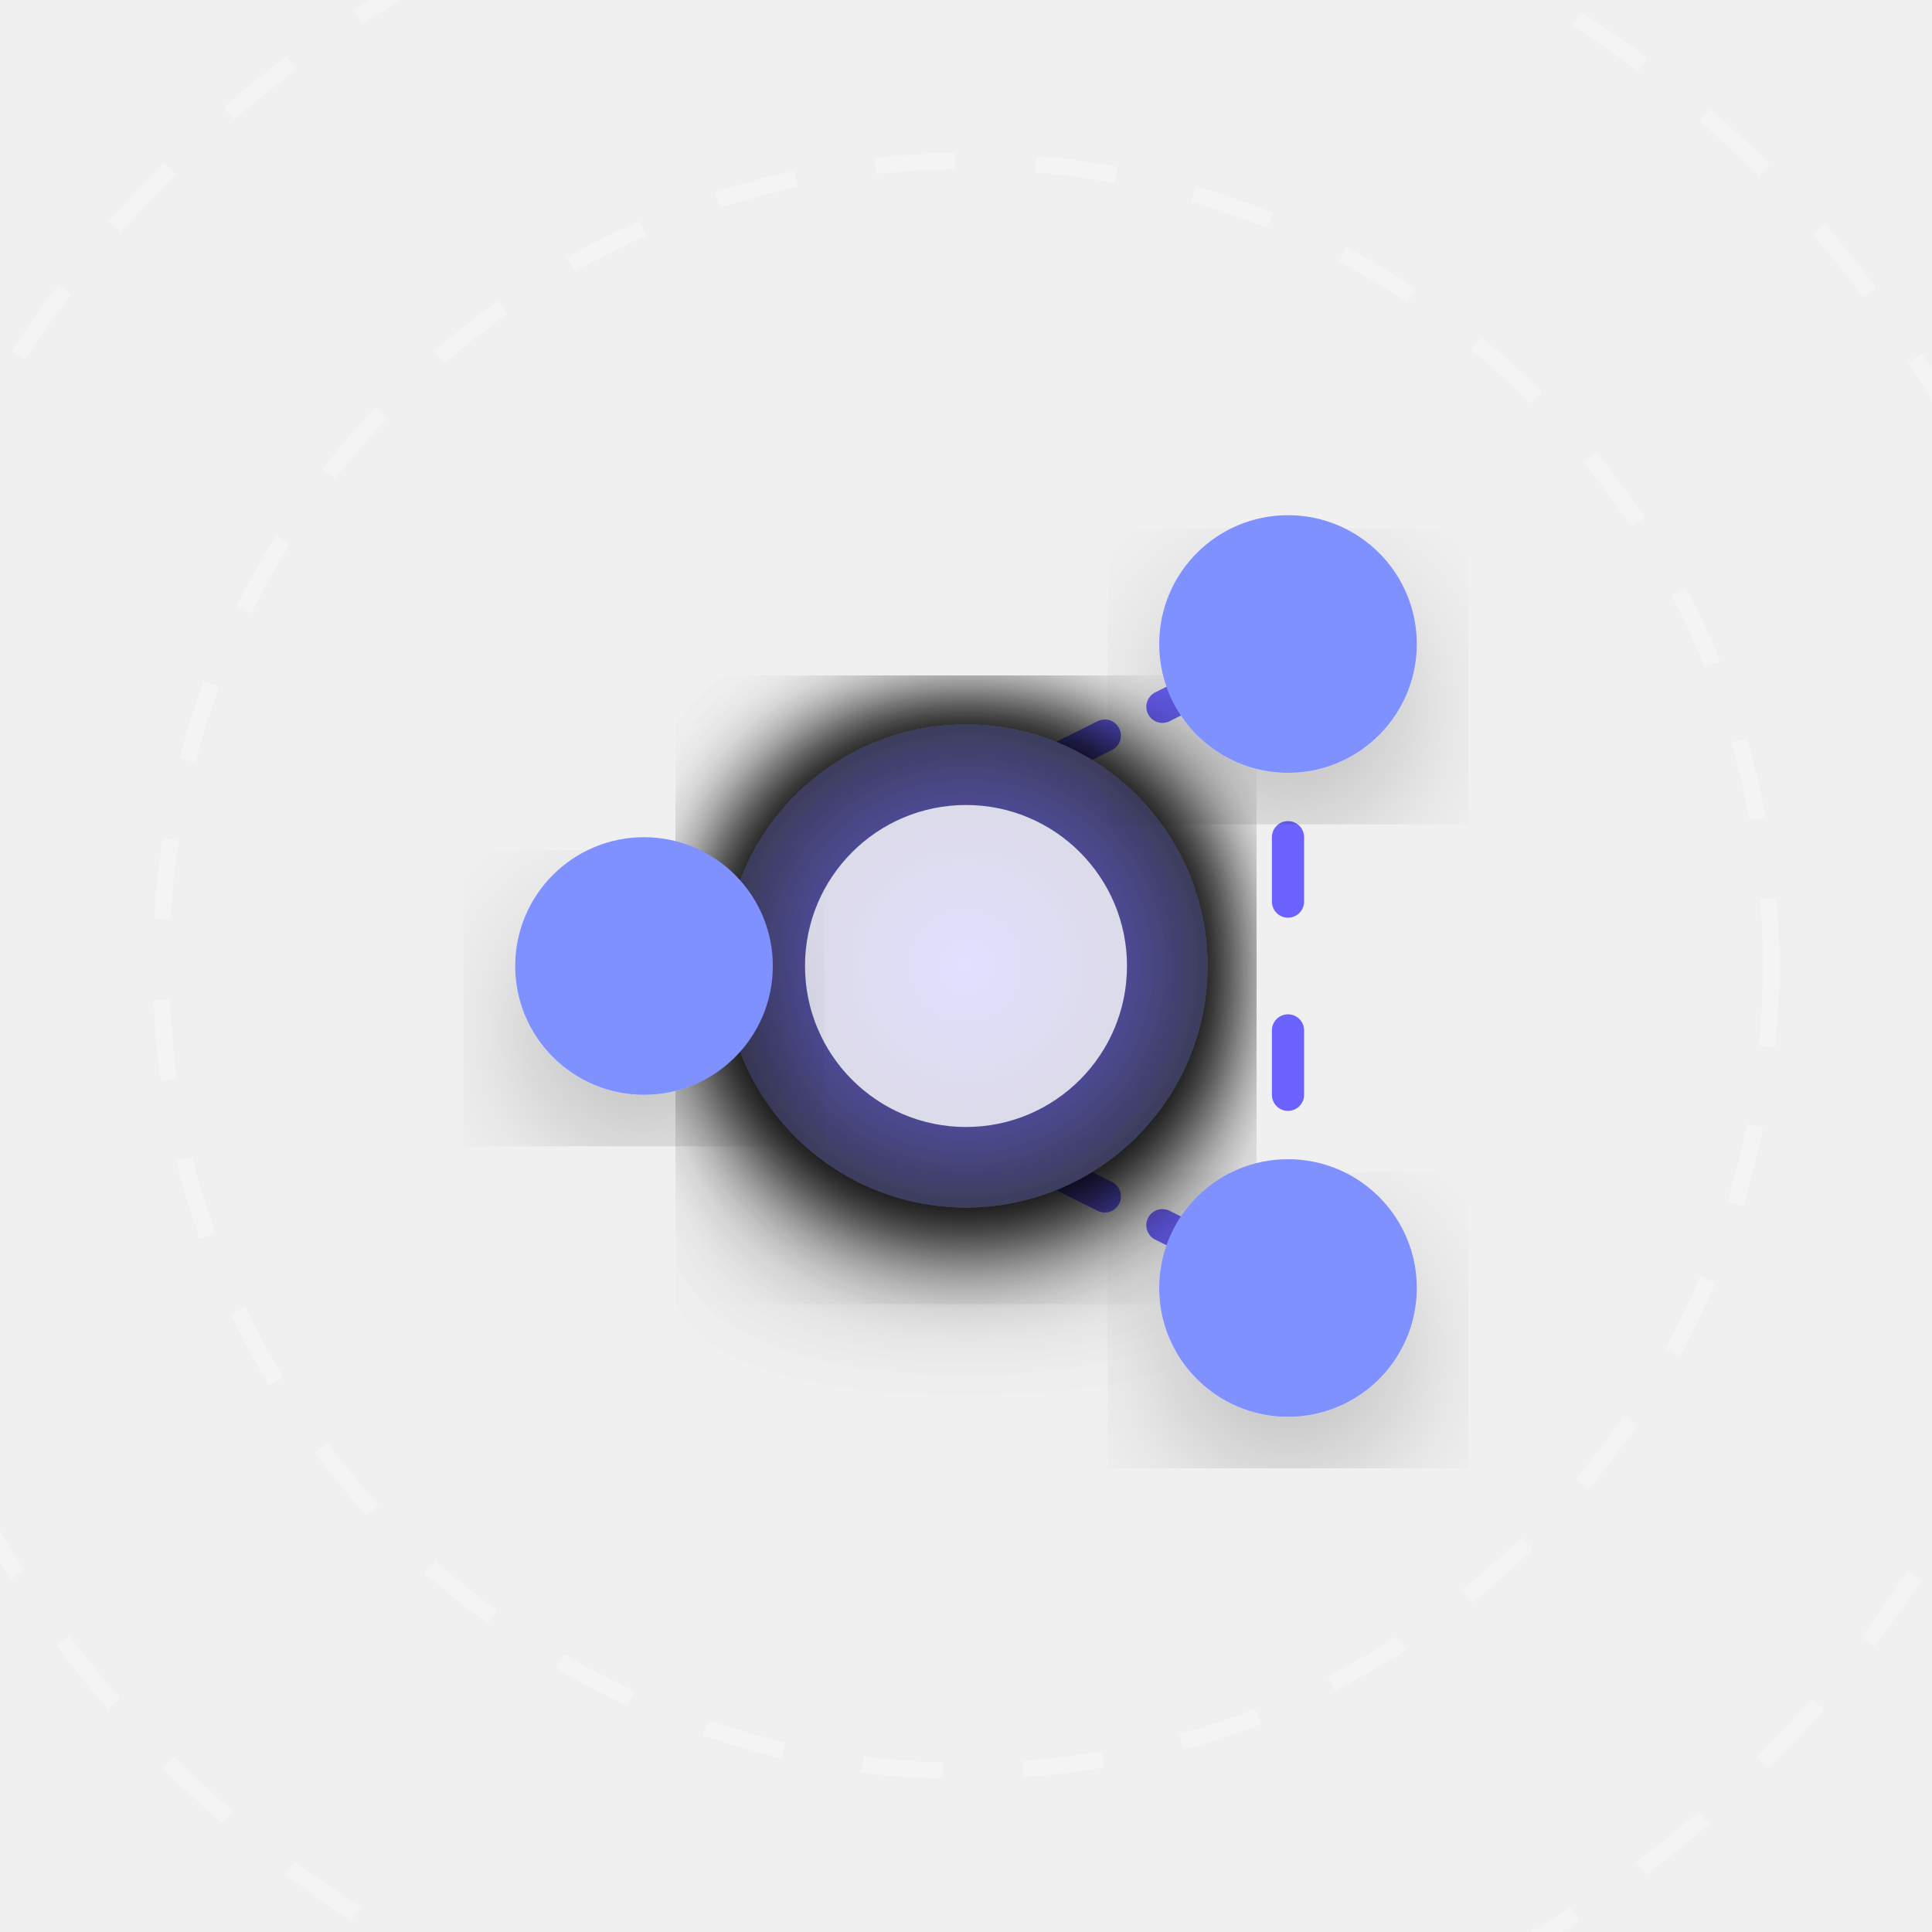
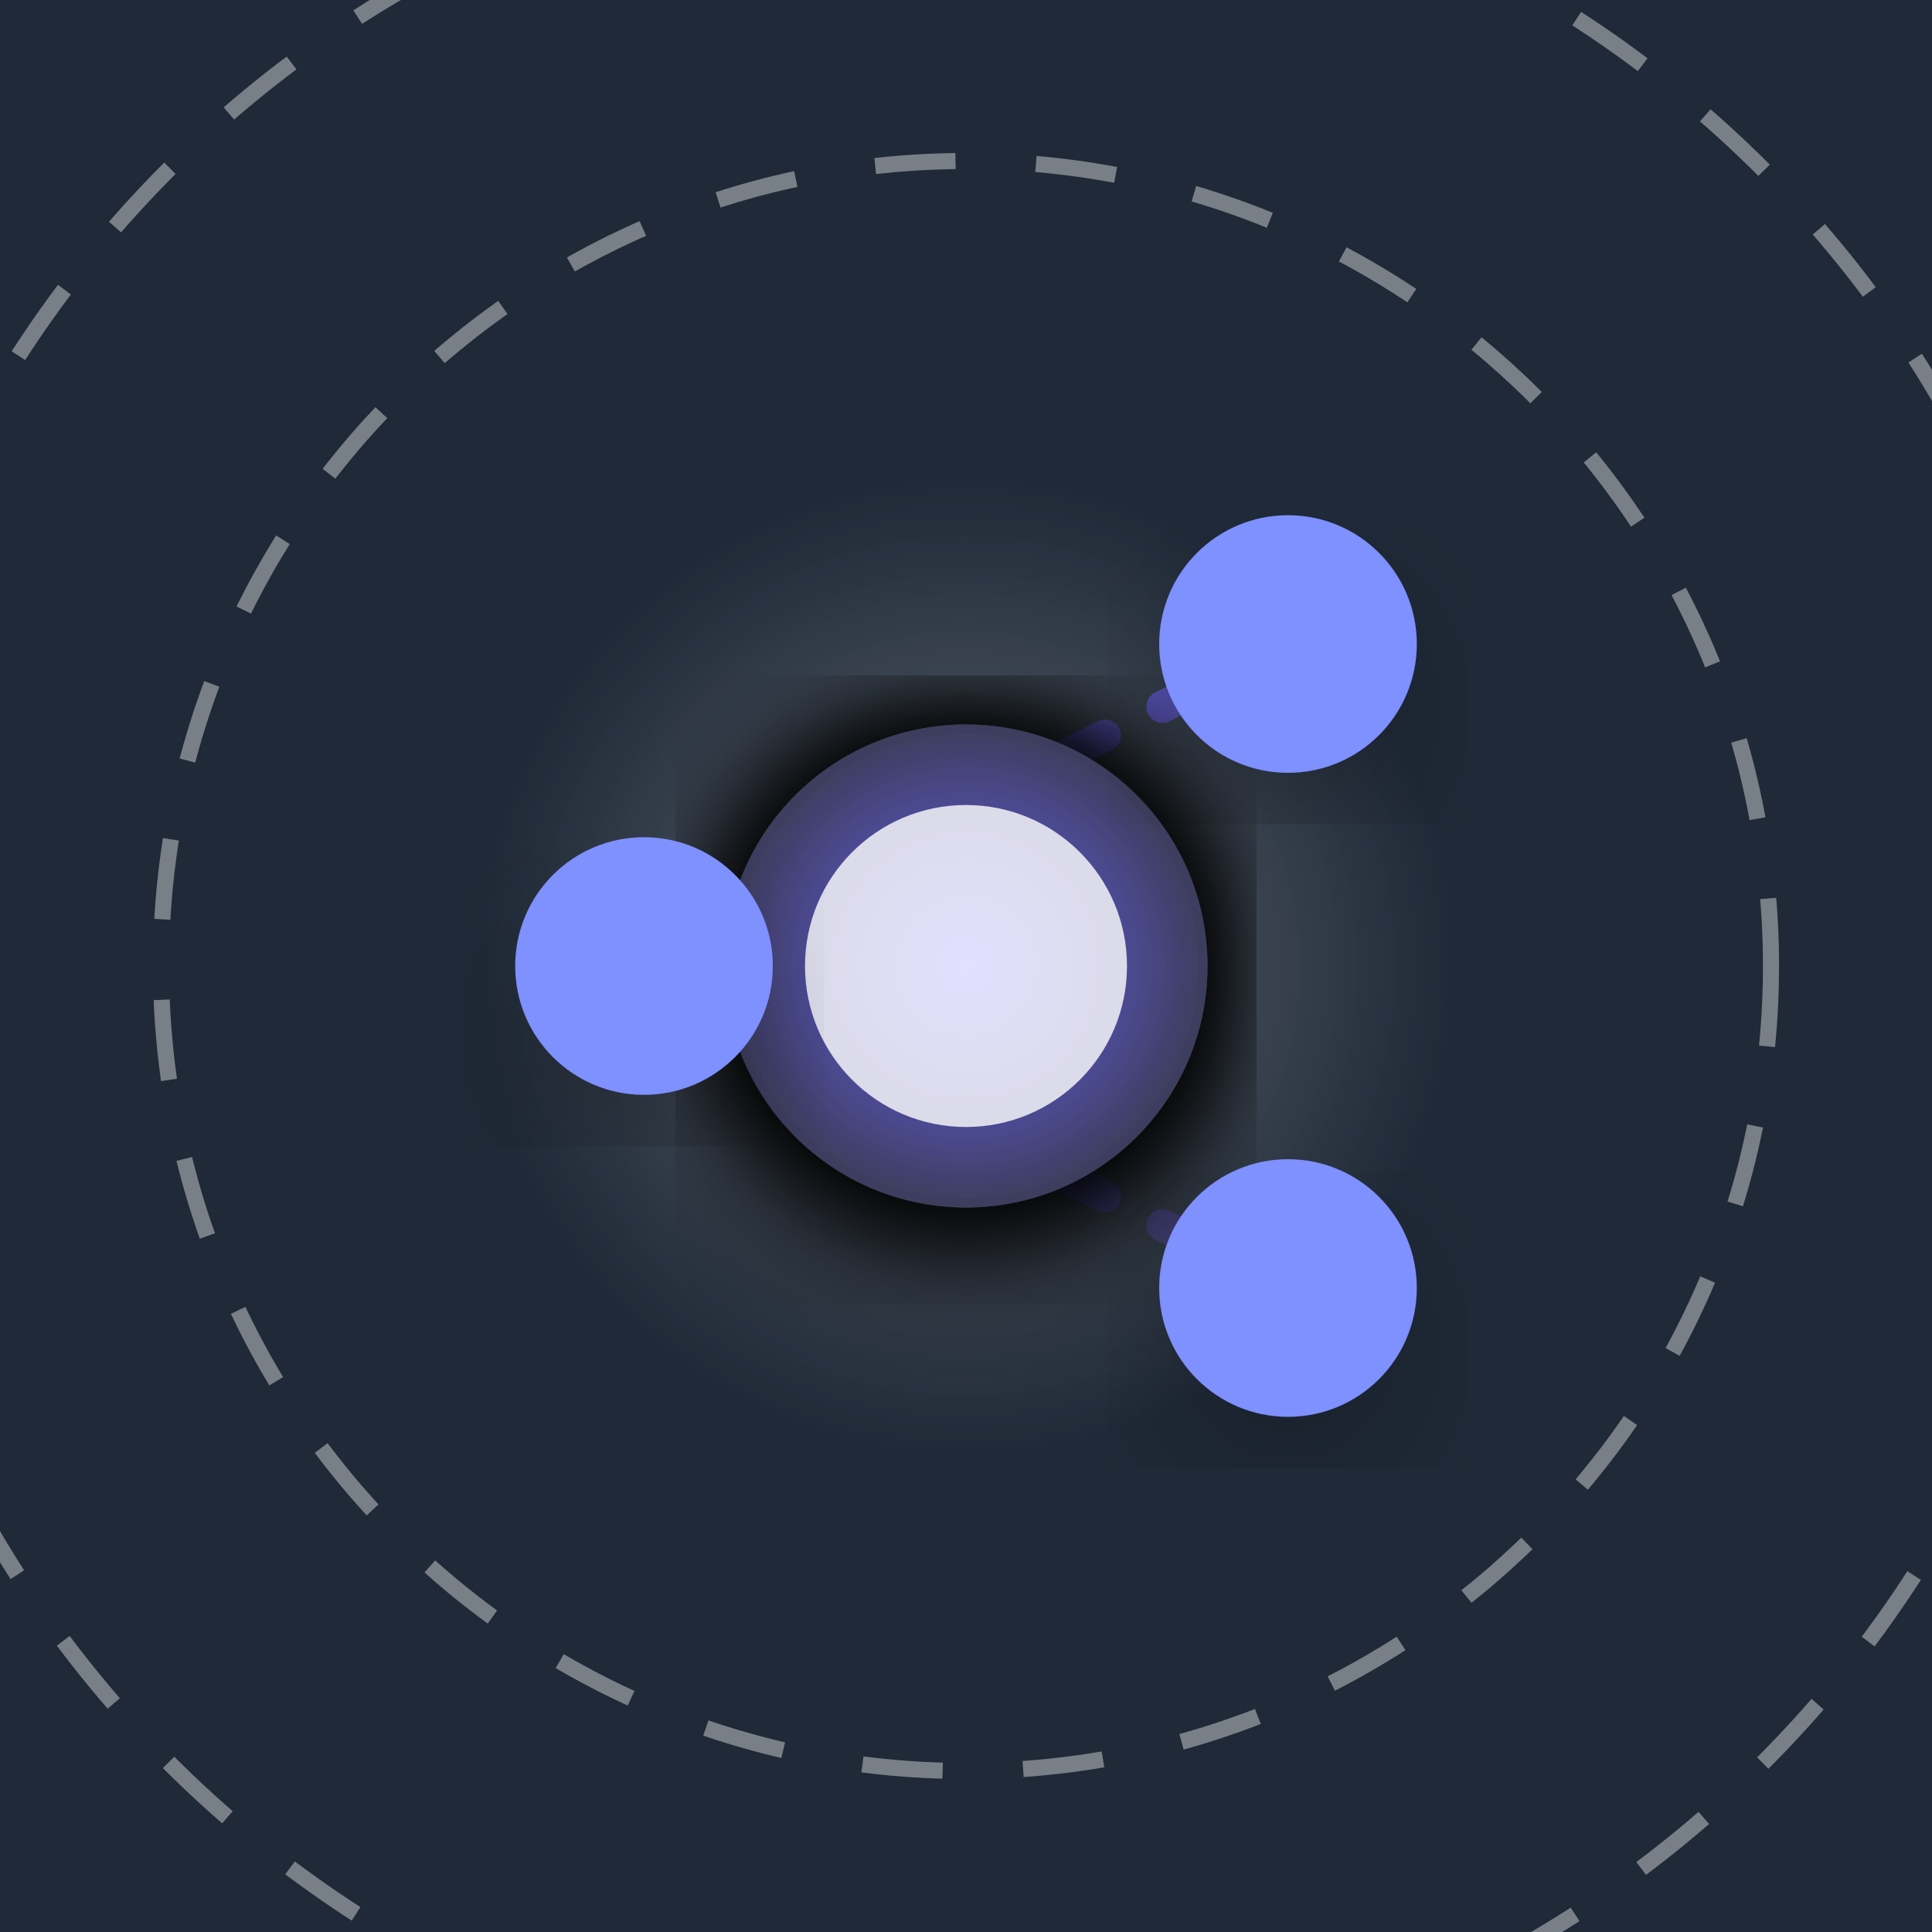
<svg xmlns="http://www.w3.org/2000/svg" width="120" height="120" viewBox="0 0 120 120">
  <defs>
    <radialGradient id="nodeGrad" cx="50%" cy="50%" r="50%" fx="50%" fy="50%">
      <stop offset="0%" style="stop-color:#6c63ff; stop-opacity:1" />
      <stop offset="100%" style="stop-color:#3d3d5c; stop-opacity:1" />
    </radialGradient>
+     <linearGradient id="lineGrad" x1="0%" y1="0%" x2="100%" y2="100%">
+       <stop offset="0%" style="stop-color:#6c63ff; stop-opacity:1">
+         <animate attributeName="stop-color" values="#6c63ff;#a0abff;#6c63ff" dur="4s" repeatCount="indefinite" />
+       </stop>
+       <stop offset="100%" style="stop-color:#3d3d5c; stop-opacity:1" />
+     </linearGradient>
    <filter id="dropShadow" x="-20%" y="-20%" width="140%" height="140%">
      <feDropShadow dx="0" dy="4" stdDeviation="4" flood-color="#000000" flood-opacity="0.2" />
    </filter>
    <filter id="glow" height="300%">
      <feMorphology in="SourceAlpha" operator="dilate" radius="2" result="thick" />
      <feGaussianBlur in="thick" stdDeviation="3" result="blurred" />
      <feMerge>
        <feMergeNode in="blurred" />
        <feMergeNode in="blurred" />
        <feMergeNode in="SourceGraphic" />
      </feMerge>
    </filter>
-     <animateTransform id="lineAnimate" attributeName="stroke-dashoffset" from="1000" to="0" dur="5s" repeatCount="indefinite" />
+     <radialGradient id="rippleGrad" cx="50%" cy="50%" r="50%">
+       <stop offset="0%" style="stop-color:#ffffff; stop-opacity:0.5" />
+       <stop offset="100%" style="stop-color:#ffffff; stop-opacity:0" />
+     </radialGradient>
  </defs>
-   <rect width="120" height="120" fill="none" />
-   <g stroke="#6c63ff" stroke-width="2" stroke-linecap="round">
+   <rect width="120" height="120" fill="#1f2937" />
+   <g>
+     <circle cx="60" cy="60" r="30" fill="url(#rippleGrad)" opacity="0.6">
+       <animate attributeName="r" from="30" to="70" dur="4s" repeatCount="indefinite" />
+       <animate attributeName="opacity" values="0.6;0" dur="4s" repeatCount="indefinite" />
+     </circle>
+   </g>
+   <g stroke="url(#lineGrad)" stroke-width="2" stroke-linecap="round">
    <line x1="40" y1="60" x2="80" y2="40" stroke-dasharray="8,4">
-       <animate attributeName="stroke-dasharray" values="8,4;4,8;8,4" dur="4s" repeatCount="indefinite" />
+       <animate attributeName="stroke-dasharray" values="8,4;4,8;8,4" dur="2s" repeatCount="indefinite" />
    </line>
    <line x1="40" y1="60" x2="80" y2="80" stroke-dasharray="8,4">
-       <animate attributeName="stroke-dasharray" values="8,4;4,8;8,4" dur="4s" repeatCount="indefinite" />
+       <animate attributeName="stroke-dasharray" values="8,4;4,8;8,4" dur="2s" repeatCount="indefinite" />
    </line>
    <line x1="80" y1="40" x2="80" y2="80" stroke-dasharray="4,8">
-       <animate attributeName="stroke-dasharray" values="4,8;8,4;4,8" dur="4s" repeatCount="indefinite" />
+       <animate attributeName="stroke-dasharray" values="4,8;8,4;4,8" dur="2s" repeatCount="indefinite" />
    </line>
  </g>
  <g filter="url(#glow)">
    <circle cx="60" cy="60" r="15" fill="url(#nodeGrad)" filter="url(#dropShadow)" />
    <circle cx="60" cy="60" r="10" fill="#ffffff" opacity="0.8">
      <animate attributeName="r" values="10;12;10" dur="3s" repeatCount="indefinite" />
      <animate attributeName="opacity" values="0.8;1;0.8" dur="3s" repeatCount="indefinite" />
    </circle>
  </g>
  <g>
    <circle cx="40" cy="60" r="8" fill="#7f90ff" filter="url(#dropShadow)">
      <animate attributeName="r" values="8;10;8" dur="2s" repeatCount="indefinite" />
      <animate attributeName="fill" values="#7f90ff;#a0abff;#7f90ff" dur="2s" repeatCount="indefinite" />
    </circle>
    <circle cx="80" cy="80" r="8" fill="#7f90ff" filter="url(#dropShadow)">
      <animate attributeName="r" values="8;10;8" dur="2.5s" repeatCount="indefinite" />
      <animate attributeName="fill" values="#7f90ff;#a0abff;#7f90ff" dur="2.5s" repeatCount="indefinite" />
    </circle>
    <circle cx="80" cy="40" r="8" fill="#7f90ff" filter="url(#dropShadow)">
      <animate attributeName="r" values="8;10;8" dur="3s" repeatCount="indefinite" />
      <animate attributeName="fill" values="#7f90ff;#a0abff;#7f90ff" dur="3s" repeatCount="indefinite" />
    </circle>
  </g>
-   <g opacity="0.3">
+   <g opacity="0.4">
    <circle cx="60" cy="60" r="50" stroke="#ffffff" stroke-width="1" fill="none" stroke-dasharray="5,5" />
    <circle cx="60" cy="60" r="70" stroke="#ffffff" stroke-width="1" fill="none" stroke-dasharray="5,5" />
  </g>
</svg>
